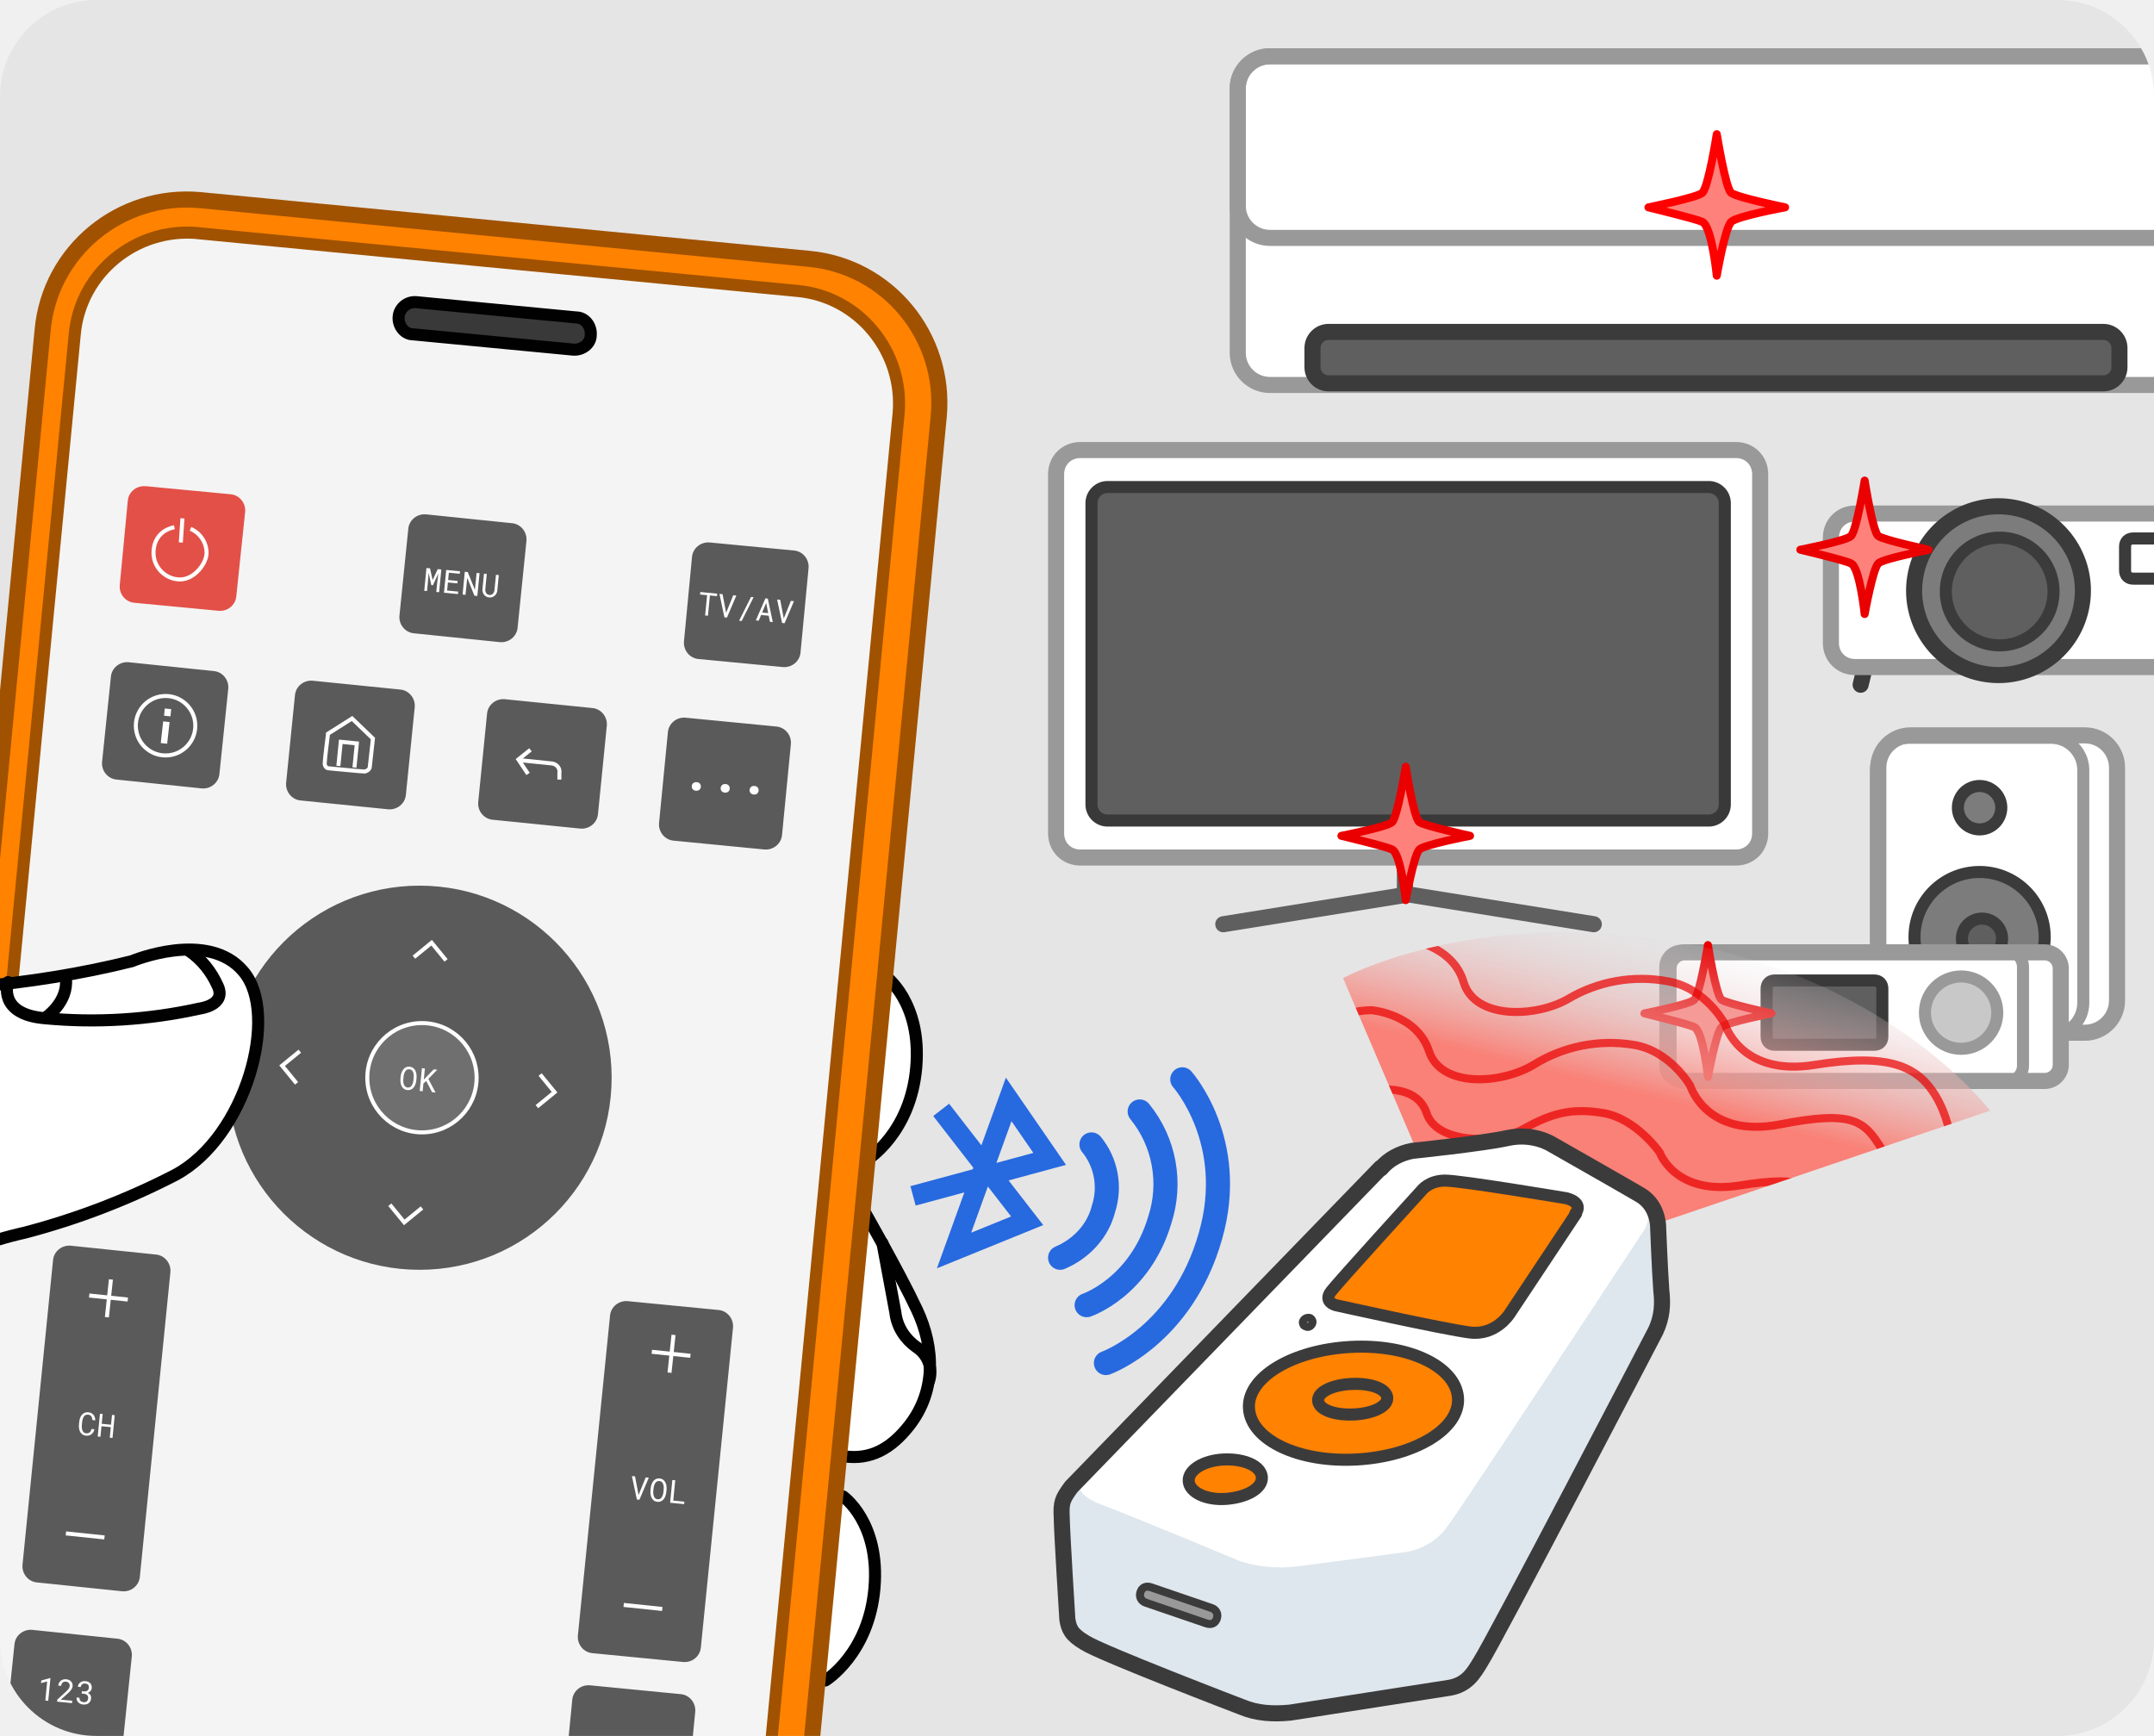
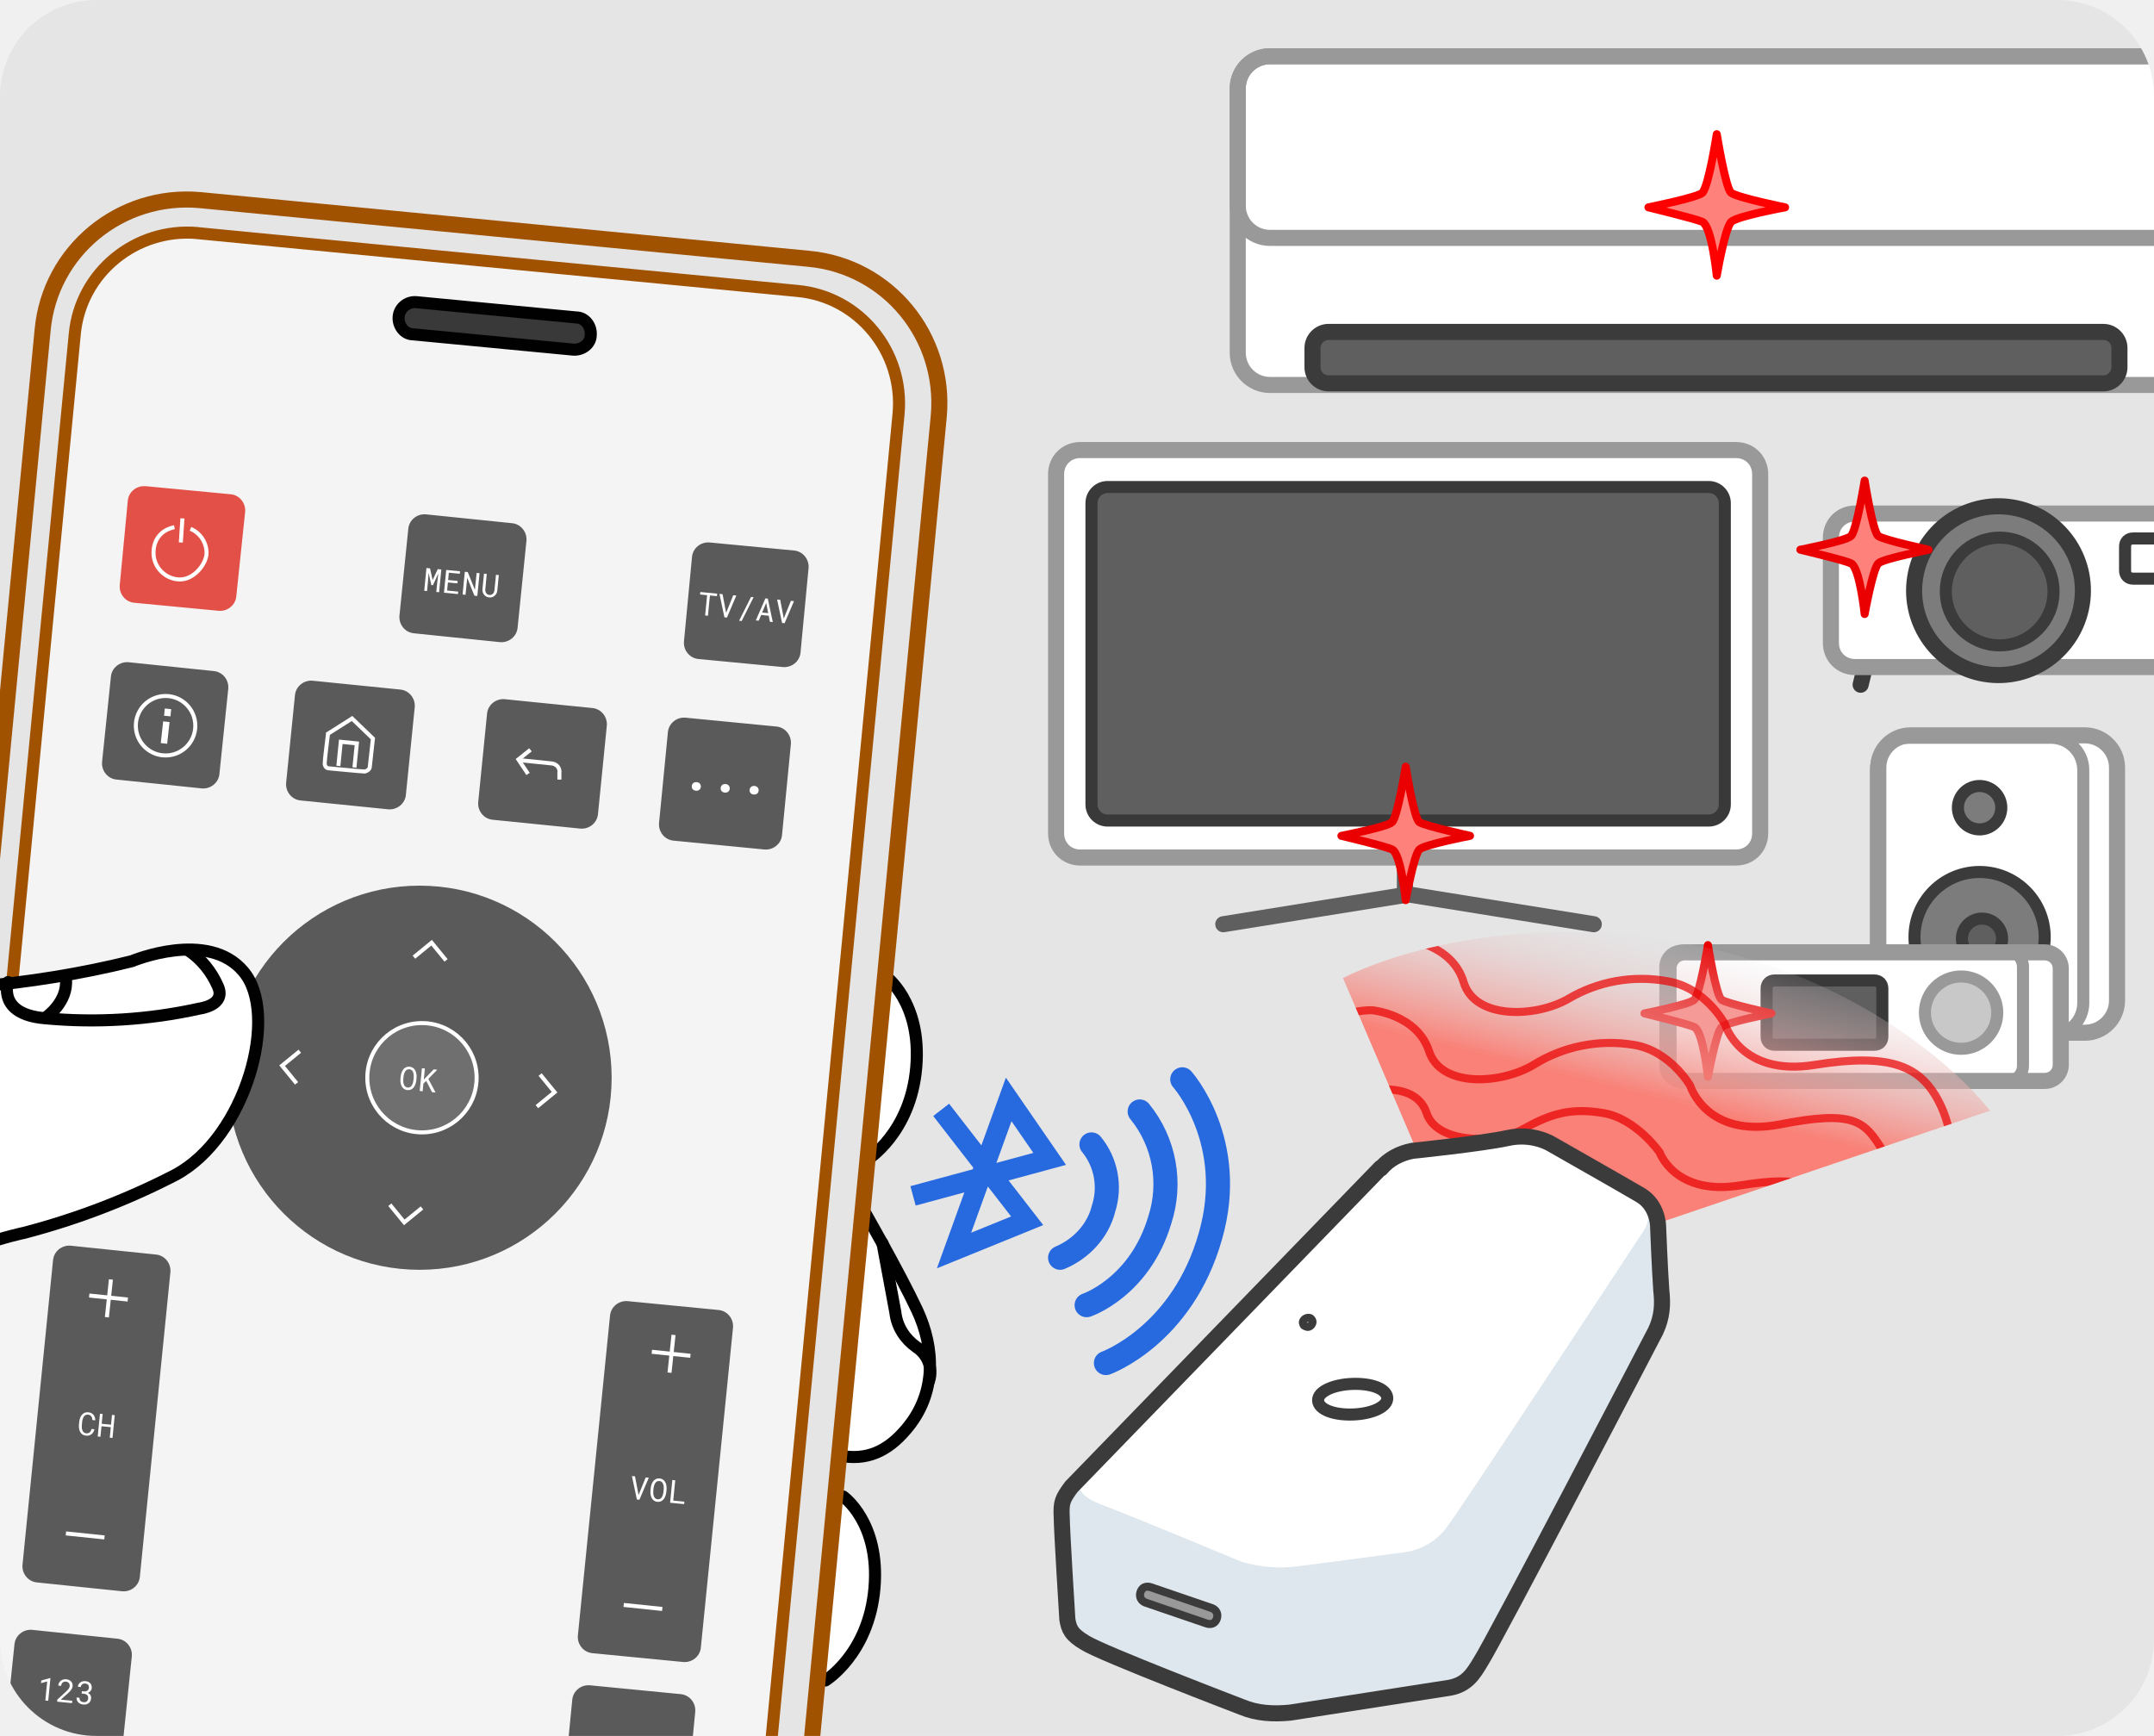
<svg xmlns="http://www.w3.org/2000/svg" width="268" height="216" viewBox="0 0 268 216" fill="none">
  <mask id="mask0_2051_30194" style="mask-type:luminance" maskUnits="userSpaceOnUse" x="0" y="0" width="268" height="216">
    <path d="M256 0H12C5.373 0 0 5.373 0 12V204C0 210.627 5.373 216 12 216H256C262.627 216 268 210.627 268 204V12C268 5.373 262.627 0 256 0Z" fill="white" />
  </mask>
  <g mask="url(#mask0_2051_30194)">
    <path d="M272.5 -5.1H-7.5V221.9H272.5V-5.1Z" fill="#E5E5E5" />
    <path d="M113.6 148.8L130.6 144.2L125.5 136.8L118.7 155.6L127.8 151.9L117.1 138.1" stroke="#2769DF" stroke-width="2.5" />
    <path d="M147.1 134.3C147.1 134.3 154 142 150.6 153.8C147.1 166.2 137.6 169.6 137.6 169.6" stroke="#2769DF" stroke-width="3" stroke-linecap="round" />
    <path d="M141.8 138.3C144.9 142.1 145.8 147.2 144.3 151.8C141.8 160.2 135.2 162.4 135.2 162.4" stroke="#2769DF" stroke-width="3" stroke-linecap="round" />
    <path d="M135.8 142.4C137.6 144.6 138.2 147.6 137.3 150.4C136.6 153.2 134.5 155.4 131.9 156.5" stroke="#2769DF" stroke-width="3" stroke-linecap="round" />
    <path d="M152.2 115L175.2 111.3M198.3 115L175.3 111.3" stroke="#605F60" stroke-width="2" stroke-linecap="round" stroke-linejoin="round" />
    <path d="M174.8 111.3V96.6" stroke="#605F60" stroke-width="2" stroke-linecap="round" stroke-linejoin="round" />
    <path fill-rule="evenodd" clip-rule="evenodd" d="M134.4 56H216C217.7 56 219 57.3 219 59V103.7C219 105.4 217.7 106.7 216 106.7H134.4C132.7 106.7 131.4 105.4 131.4 103.7V59C131.4 57.3 132.7 56 134.4 56Z" fill="white" stroke="#999999" stroke-width="2" />
    <path fill-rule="evenodd" clip-rule="evenodd" d="M137.8 60.6H212.6C213.7 60.6 214.6 61.5 214.6 62.6V100.1C214.6 101.2 213.7 102.1 212.6 102.1H137.8C136.7 102.1 135.8 101.2 135.8 100.1V62.6C135.8 61.5 136.7 60.6 137.8 60.6Z" fill="#605F60" stroke="#393939" stroke-width="1.5" />
    <path d="M231.5 85.2L232.5 81.1" stroke="#3C3B3C" stroke-width="2" stroke-linecap="round" stroke-linejoin="round" />
    <path fill-rule="evenodd" clip-rule="evenodd" d="M227.8 66.9V80C227.8 81.7 229.1 83 230.8 83H278.2C279.9 83 281.2 81.7 281.2 80V66.9C281.2 65.2 279.9 63.9 278.2 63.9H230.8C229.1 63.9 227.8 65.2 227.8 66.9Z" fill="white" stroke="#999999" stroke-width="2" stroke-linecap="round" stroke-linejoin="round" />
    <path d="M271.5 67H265.4C264.8 67 264.4 67.4 264.4 68V71C264.4 71.6 264.8 72 265.4 72H271.5C272.1 72 272.5 71.6 272.5 71V68C272.5 67.4 272.1 67 271.5 67Z" stroke="#3C3B3C" stroke-width="1.5" stroke-linecap="round" stroke-linejoin="round" />
    <path d="M259.018 75.174C259.946 69.45 256.057 64.058 250.332 63.131C244.608 62.204 239.216 66.093 238.289 71.817C237.361 77.541 241.25 82.933 246.975 83.861C252.699 84.788 258.091 80.899 259.018 75.174Z" fill="#7C7C7C" stroke="#3C3B3C" stroke-width="2" stroke-linecap="round" stroke-linejoin="round" />
    <path d="M248.8 80.3C252.5 80.3 255.5 77.3 255.5 73.6C255.5 69.9 252.5 66.9 248.8 66.9C245.1 66.9 242.1 69.9 242.1 73.6C242.1 77.3 245.1 80.3 248.8 80.3Z" fill="#605F60" stroke="#3C3B3C" stroke-width="1.5" stroke-linecap="round" stroke-linejoin="round" />
    <path fill-rule="evenodd" clip-rule="evenodd" d="M272.9 11V43.9C272.9 46.1 271.1 47.9 268.9 47.9H158C155.8 47.9 154 46.1 154 43.9V11C154 8.8 155.8 7 158 7H268.9C271.1 7 272.9 8.8 272.9 11Z" fill="white" stroke="#999999" stroke-width="2" stroke-linecap="round" stroke-linejoin="round" />
    <path d="M272.9 11V25.6C272.9 27.8 271.1 29.6 268.9 29.6H158C155.8 29.6 154 27.8 154 25.6V11C154 8.8 155.8 7 158 7H268.9C271.1 7 272.9 8.8 272.9 11Z" stroke="#999999" stroke-width="2" stroke-linecap="round" stroke-linejoin="round" />
    <path fill-rule="evenodd" clip-rule="evenodd" d="M263.7 43.3V45.7C263.7 46.8 262.8 47.7 261.7 47.7H165.3C164.2 47.7 163.3 46.8 163.3 45.7V43.3C163.3 42.2 164.2 41.3 165.3 41.3H261.7C262.8 41.3 263.7 42.2 263.7 43.3Z" fill="#605F60" stroke="#3C3B3C" stroke-width="2" stroke-linecap="round" stroke-linejoin="round" />
    <path fill-rule="evenodd" clip-rule="evenodd" d="M237.7 91.5H259.4C261.6 91.5 263.4 93.3 263.4 95.5V124.5C263.4 126.7 261.6 128.5 259.4 128.5H237.7C235.5 128.5 233.7 126.7 233.7 124.5V95.5C233.7 93.3 235.5 91.5 237.7 91.5Z" fill="white" stroke="#999999" stroke-width="2" stroke-linecap="round" stroke-linejoin="round" />
    <path d="M237.4 91.8H255.2C257.4 91.8 259.2 93.6 259.2 95.8V124.8C259.2 127 257.4 128.8 255.2 128.8H237.4C235.2 128.8 233.4 127 233.4 124.8V95.8C233.4 93.6 235.2 91.8 237.4 91.8Z" stroke="#999999" stroke-width="1.5" stroke-linecap="round" stroke-linejoin="round" />
    <path d="M246.3 124.7C250.773 124.7 254.4 121.074 254.4 116.6C254.4 112.126 250.773 108.5 246.3 108.5C241.826 108.5 238.2 112.126 238.2 116.6C238.2 121.074 241.826 124.7 246.3 124.7Z" fill="#7C7C7C" stroke="#3C3B3C" stroke-width="1.5" stroke-linecap="round" stroke-linejoin="round" />
    <path d="M246.3 103.2C247.791 103.2 249 101.991 249 100.5C249 99.009 247.791 97.8 246.3 97.8C244.809 97.8 243.6 99.009 243.6 100.5C243.6 101.991 244.809 103.2 246.3 103.2Z" fill="#7C7C7C" stroke="#3C3B3C" stroke-width="1.5" stroke-linecap="round" stroke-linejoin="round" />
    <path d="M246.6 119.3C247.981 119.3 249.1 118.181 249.1 116.8C249.1 115.419 247.981 114.3 246.6 114.3C245.219 114.3 244.1 115.419 244.1 116.8C244.1 118.181 245.219 119.3 246.6 119.3Z" fill="#605F60" stroke="#3C3B3C" stroke-width="1.5" stroke-linecap="round" stroke-linejoin="round" />
    <path fill-rule="evenodd" clip-rule="evenodd" d="M209.6 118.5H254.4C255.5 118.5 256.4 119.4 256.4 120.5V132.5C256.4 133.6 255.5 134.5 254.4 134.5H209.6C208.5 134.5 207.6 133.6 207.6 132.5V120.5C207.6 119.4 208.5 118.5 209.6 118.5Z" fill="white" stroke="#999999" stroke-width="2" stroke-linecap="round" stroke-linejoin="round" />
    <path d="M209.2 118.3H249.7C250.8 118.3 251.7 119.2 251.7 120.3V132.6C251.7 133.7 250.8 134.6 249.7 134.6H209.2C208.1 134.6 207.2 133.7 207.2 132.6V120.3C207.2 119.2 208.1 118.3 209.2 118.3Z" stroke="#999999" stroke-width="1.5" stroke-linecap="round" stroke-linejoin="round" />
    <path fill-rule="evenodd" clip-rule="evenodd" d="M220.8 122H233.2C233.8 122 234.2 122.4 234.2 123V129C234.2 129.6 233.8 130 233.2 130H220.8C220.2 130 219.8 129.6 219.8 129V123C219.8 122.4 220.2 122 220.8 122Z" fill="#605F60" stroke="#393939" stroke-width="1.5" stroke-linecap="round" stroke-linejoin="round" />
    <path d="M244 130.5C246.485 130.5 248.5 128.485 248.5 126C248.5 123.515 246.485 121.5 244 121.5C241.515 121.5 239.5 123.515 239.5 126C239.5 128.485 241.515 130.5 244 130.5Z" fill="#C8C8C8" stroke="#999999" stroke-width="1.5" stroke-linecap="round" stroke-linejoin="round" />
    <path fill-rule="evenodd" clip-rule="evenodd" d="M213.6 16.7C213.6 16.7 212.6 23.2 211.8 24C211.1 24.6 205.1 25.8 205.1 25.8C205.1 25.8 210.9 27.2 211.8 27.6C213 28.2 213.6 34.3 213.6 34.3C213.6 34.3 214.6 28.4 215.4 27.6C216.1 26.9 222.1 25.8 222.1 25.8C222.1 25.8 216.2 24.6 215.4 24C214.7 23.5 213.6 16.7 213.6 16.7Z" fill="#FF817B" stroke="#FF0000" stroke-linecap="round" stroke-linejoin="round" />
    <path fill-rule="evenodd" clip-rule="evenodd" d="M174.9 95.4C174.9 95.4 173.9 101.6 173.2 102.3C172.6 102.9 166.9 104 166.9 104C166.9 104 172.4 105.3 173.2 105.7C174.3 106.2 174.9 112 174.9 112C174.9 112 175.9 106.4 176.6 105.7C177.2 105.1 182.9 104 182.9 104C182.9 104 177.4 102.8 176.6 102.3C175.9 101.8 174.9 95.4 174.9 95.4Z" fill="#FF817B" stroke="#EA0000" stroke-linecap="round" stroke-linejoin="round" />
    <path fill-rule="evenodd" clip-rule="evenodd" d="M232 59.8C232 59.8 231 66 230.3 66.7C229.7 67.3 224 68.4 224 68.4C224 68.4 229.5 69.7 230.3 70.1C231.4 70.6 232 76.4 232 76.4C232 76.4 233 70.8 233.7 70.1C234.3 69.5 240.1 68.4 240 68.4C239.9 68.4 234.4 67.2 233.7 66.7C233 66.2 232 59.8 232 59.8Z" fill="#FF817B" stroke="#EA0000" stroke-linecap="round" stroke-linejoin="round" />
    <path fill-rule="evenodd" clip-rule="evenodd" d="M212.5 117.6C212.5 117.6 211.5 123.7 210.8 124.4C210.2 125 204.6 126.1 204.6 126.1C204.6 126.1 210 127.4 210.8 127.8C211.9 128.3 212.5 134 212.5 134C212.5 134 213.5 128.5 214.2 127.8C214.8 127.2 220.4 126.1 220.4 126.1C220.4 126.1 214.9 124.9 214.2 124.4C213.5 123.9 212.5 117.6 212.5 117.6Z" fill="#FF817B" stroke="#EA0000" stroke-linecap="round" stroke-linejoin="round" />
    <path fill-rule="evenodd" clip-rule="evenodd" d="M181.8 156.1L167.1 121.7C167.1 121.7 182.9 113.1 207.5 117C234.9 121.3 247.6 138.2 247.6 138.2L188.6 158.2L181.8 156.2V156.1Z" fill="url(#paint0_linear_2051_30194)" />
    <mask id="mask1_2051_30194" style="mask-type:luminance" maskUnits="userSpaceOnUse" x="167" y="115" width="81" height="44">
      <path d="M181.8 156.1L167.1 121.7C167.1 121.7 182.9 113.1 207.5 117C234.9 121.3 247.6 138.2 247.6 138.2L188.6 158.2L181.8 156.2V156.1Z" fill="white" />
    </mask>
    <g mask="url(#mask1_2051_30194)">
      <g opacity="0.7">
        <path d="M170.7 135.7C170.7 135.7 176.2 134.6 177.5 138.5C178.7 142.3 186.1 142.4 189.5 140.5C192.9 138.6 195.4 137.8 199.5 138.5C203.6 139.2 206.5 143.4 206.5 143.4C206.5 143.4 208.4 148.8 216.5 147.5C224.6 146.2 225.4 147.5 227.3 150.5" stroke="#EA0000" />
        <path d="M234.2 143.1C232 139.5 230.7 138.1 221.5 139.9C212.3 141.7 210.3 135.1 210.3 135.1C210.3 135.1 207.8 130.7 203.2 130C198.9 129.3 194.5 130.2 190.8 132.5C186.8 134.9 179.3 135.4 177.8 130.8C176.3 126.2 170.7 125.7 170.7 125.7C167.7 125.7 164.8 127 162.8 129.3" stroke="#EA0000" />
        <path d="M167.1 120.3C169 118 172 116.8 175 116.9C175 116.9 180.7 117.5 182.1 122.2C183.5 126.9 191.1 126.6 195.1 124.3C198.8 122.1 203.2 121.3 207.5 122.1C212.2 122.9 214.6 127.4 214.6 127.4C214.6 127.4 216.5 134 225.8 132.5C235.1 131 238.6 132.7 240.8 136.3C243 139.9 243 144.2 243.3 146.4" stroke="#EA0000" />
      </g>
    </g>
    <path fill-rule="evenodd" clip-rule="evenodd" d="M133.8 184.4C132.7 185 132 186.2 132 187.5C132 189.6 132.8 201.5 132.8 201.5C132.8 201.5 132.8 202.8 136 204.3C139.2 205.8 154.5 212.3 154.5 212.3C154.5 212.3 157 213.8 161.5 212.9C166 212 178.4 210 178.4 210C180.3 209.5 182.1 208.4 183.2 206.7C185.5 203.8 206 165.4 206 165.4C206.7 164.2 206.9 162.7 206.8 161.4C206.7 158.8 206.3 152.4 206.3 152.4C206.3 152.4 206.3 150.6 203.1 148.6C199.9 146.6 196 144 193.6 142.5C191.2 141 191.4 141.5 190.3 141.3H188.4L174.8 143.1C173.6 143.5 172.6 144.3 171.9 145.3C170.4 147.1 133.9 184.4 133.9 184.4H133.8Z" fill="#DEE7ED" />
    <path fill-rule="evenodd" clip-rule="evenodd" d="M190.6 141.3L176.7 143C174.9 143.2 173.2 144 171.8 145.3C169.6 147.3 134.8 183.3 134.8 183.3C134.8 183.3 132.5 185.5 137 187.2C141.5 188.9 154.4 194.3 154.4 194.3C156.7 195 159.1 195.2 161.4 194.9C161.6 194.9 174.3 193.2 174.3 193.2C176.6 193 178.8 191.8 180.1 189.9C181.2 188.6 204.2 153.6 204.2 153.6C204.2 153.6 206.3 151 204 149.6C201.7 148.2 192.6 142.2 192.6 142.2C192 141.7 191.3 141.4 190.6 141.3Z" fill="white" />
    <path d="M171.8 145.3L133.3 185C132.2 186.5 132 186.9 132.1 188.8C132.1 190.3 132.8 201.5 132.8 201.5C133 202.7 133.3 203.4 135 204.4C137 205.7 154.5 212.4 154.5 212.4C156.4 213.2 158.4 213.3 160.5 213.1C164.4 212.5 180.4 210 180.4 210C182.5 209.6 183.3 208.3 184.2 206.8C185.9 204.2 206 165.6 206 165.6C206.8 163.9 206.9 162.3 206.7 160.6C206.5 157.8 206.3 152.6 206.3 152.6C206.3 152.6 206.3 150 204.1 148.7C201.9 147.4 193.1 142.4 193.1 142.4C193.1 142.4 190.8 140.9 187.6 141.6C184.4 142.3 175.7 143.2 175.7 143.2C174.2 143.5 172.8 144.2 171.8 145.4V145.3Z" stroke="#3C3B3C" stroke-width="2" stroke-linecap="round" stroke-linejoin="round" />
-     <path fill-rule="evenodd" clip-rule="evenodd" d="M168 167.6C175.2 167.2 181.1 170 181.4 173.9C181.7 177.8 176 181.2 168.8 181.6C161.6 182 155.7 179.2 155.4 175.3C155.1 171.4 160.8 168 168 167.6Z" fill="#FF8200" stroke="#3C3B3C" stroke-width="1.5" stroke-linecap="round" stroke-linejoin="round" />
+     <path fill-rule="evenodd" clip-rule="evenodd" d="M168 167.6C175.2 167.2 181.1 170 181.4 173.9C181.7 177.8 176 181.2 168.8 181.6C161.6 182 155.7 179.2 155.4 175.3C155.1 171.4 160.8 168 168 167.6Z" fill="none" stroke="none" stroke-width="1.5" stroke-linecap="round" stroke-linejoin="round" />
    <path d="M168.2 172.2C170.6 172.1 172.5 172.8 172.6 173.9C172.7 175 170.8 175.9 168.4 176C166 176.1 164.1 175.4 164 174.3C163.9 173.2 165.8 172.3 168.2 172.2Z" stroke="#3C3B3C" stroke-width="1.5" stroke-linecap="round" stroke-linejoin="round" />
-     <path fill-rule="evenodd" clip-rule="evenodd" d="M152.3 181.6C154.8 181.5 156.9 182.4 157 183.8C157.1 185.2 155.1 186.3 152.6 186.5C150.1 186.7 148 185.7 147.9 184.3C147.8 182.9 149.8 181.7 152.3 181.6Z" fill="#FF8200" stroke="#3C3B3C" stroke-width="1.5" stroke-linecap="round" stroke-linejoin="round" />
+     <path fill-rule="evenodd" clip-rule="evenodd" d="M152.3 181.6C154.8 181.5 156.9 182.4 157 183.8C157.1 185.2 155.1 186.3 152.6 186.5C150.1 186.7 148 185.7 147.9 184.3C147.8 182.9 149.8 181.7 152.3 181.6Z" fill="none" stroke="none" stroke-width="1.5" stroke-linecap="round" stroke-linejoin="round" />
    <path d="M163 164C163.3 164.2 163.4 164.5 163.2 164.8C163 165.1 162.7 165.2 162.4 165C162.2 165 162.1 164.7 162.1 164.5C162.2 164.1 162.6 163.9 163 164Z" stroke="#3C3B3C" stroke-linecap="round" stroke-linejoin="round" />
-     <path fill-rule="evenodd" clip-rule="evenodd" d="M196.1 151L187.8 163.5C187.8 163.5 186.1 166.2 182.9 165.8C179.7 165.4 166.2 162.4 166.2 162.4C166.2 162.4 164.6 162 165.6 160.7C166.6 159.4 176.9 148.1 176.9 148.1C176.9 148.1 177.8 146.9 179.8 146.9C181.8 146.9 194.9 149.1 194.9 149.1C194.9 149.1 197.1 149.6 196 151H196.1Z" fill="#FF8200" stroke="#3C3B3C" stroke-width="1.5" stroke-linecap="round" stroke-linejoin="round" />
+     <path fill-rule="evenodd" clip-rule="evenodd" d="M196.1 151L187.8 163.5C187.8 163.5 186.1 166.2 182.9 165.8C179.7 165.4 166.2 162.4 166.2 162.4C166.2 162.4 164.6 162 165.6 160.7C166.6 159.4 176.9 148.1 176.9 148.1C176.9 148.1 177.8 146.9 179.8 146.9C181.8 146.9 194.9 149.1 194.9 149.1C194.9 149.1 197.1 149.6 196 151H196.1Z" fill="none" stroke="none" stroke-width="1.5" stroke-linecap="round" stroke-linejoin="round" />
    <path fill-rule="evenodd" clip-rule="evenodd" d="M143.2 197.5L150.8 200.1C151.3 200.3 151.6 200.8 151.4 201.4C151.2 202 150.7 202.2 150.1 202L142.5 199.4C142 199.2 141.7 198.7 141.9 198.1C142.1 197.5 142.6 197.3 143.2 197.5Z" fill="#999999" stroke="#3C3B3C" stroke-linecap="round" stroke-linejoin="round" />
    <path fill-rule="evenodd" clip-rule="evenodd" d="M101.2 209.5C101.2 209.5 107.4 207.9 108.5 198.5C109.6 189.1 103.5 185.5 103.5 185.5L103.9 180.8C103.9 180.8 111.8 184.1 115.5 173.5C117.9 164.7 107.6 151.2 107.6 151.2L108.5 143.5C108.5 143.5 113.5 141.7 114.5 132.5C115.5 123.3 110.5 121.5 110.5 121.5L109.7 121L101.1 209.5H101.2Z" fill="white" />
    <path d="M110.1 121.4C110.1 121.4 114.7 124.6 114 132.8C113.3 141 107.9 144.3 107.9 144.3" stroke="#010101" stroke-width="1.5" stroke-linecap="round" stroke-linejoin="round" />
    <path d="M104.9 186.2C104.9 186.2 109.5 189.4 108.8 197.6C108.1 205.8 102.7 209.1 102.7 209.1" stroke="#010101" stroke-width="1.5" stroke-linecap="round" stroke-linejoin="round" />
    <path d="M107.3 150.3C107.3 150.3 111.9 158.3 114.1 163C116.3 167.7 116.6 173.4 112.7 177.9C110.4 180.6 107.8 181.8 104.4 181.1" stroke="#010101" stroke-width="1.5" stroke-linecap="round" stroke-linejoin="round" />
    <path d="M115.6 171.8C116.1 170.2 115.4 168.5 114 167.6C112.6 166.6 111.6 165.1 111.4 163.3L109.8 154.7" stroke="#010101" stroke-width="1.5" stroke-linecap="round" stroke-linejoin="round" />
-     <path fill-rule="evenodd" clip-rule="evenodd" d="M5.3 41.1L-11.4 215.3C-11.4 215.3 -12.3 224.2 -7.5 228.3C-2.7 232.4 -0.5 234.4 8.8 235.3C18.1 236.2 80.4 242.2 80.4 242.2C80.4 242.2 89.3 243.1 93.4 238.3C97.5 233.5 99.4 232.1 100 226L116.7 51.8C116.7 51.8 117.6 43.9 113.5 39.7C109.4 35.5 105.5 32.6 100.5 32.1C95.5 31.6 22.9 24.8 22.9 24.8C22.9 24.8 14 25.2 10.5 30C7 34.8 5.7 36.2 5.2 41.1H5.3Z" fill="#FF8200" />
+     <path fill-rule="evenodd" clip-rule="evenodd" d="M5.3 41.1L-11.4 215.3C-11.4 215.3 -12.3 224.2 -7.5 228.3C-2.7 232.4 -0.5 234.4 8.8 235.3C18.1 236.2 80.4 242.2 80.4 242.2C80.4 242.2 89.3 243.1 93.4 238.3C97.5 233.5 99.4 232.1 100 226L116.7 51.8C116.7 51.8 117.6 43.9 113.5 39.7C109.4 35.5 105.5 32.6 100.5 32.1C95.5 31.6 22.9 24.8 22.9 24.8C22.9 24.8 14 25.2 10.5 30C7 34.8 5.7 36.2 5.2 41.1H5.3Z" fill="none" />
    <path d="M24.9 24.9L100.6 32.2C110.5 33.1 117.7 41.9 116.8 51.8L100.1 226C99.2 235.9 90.4 243.1 80.5 242.2L4.8 235C-5.1 234.1 -12.3 225.3 -11.4 215.4L5.3 41.1C6.2 31.2 15 24 24.9 24.9Z" stroke="#A05200" stroke-width="2" stroke-linecap="round" stroke-linejoin="round" />
    <path fill-rule="evenodd" clip-rule="evenodd" d="M9.3 41.6L-7.4 215.8C-7.4 215.8 -8.3 222 -4.8 225.3C-1.3 228.6 2 230.5 3.6 230.8C5.2 231.1 79.9 238.2 79.9 238.2C79.9 238.2 86.7 238.8 89.9 235.3C93.1 231.8 94.7 229.6 95.1 226.7C95.5 223.8 112 51.4 112 51.4C112 51.4 112.7 47 109.2 41.6C105.7 36.2 97.8 36 97.8 36L22.6 28.9C22.6 28.9 17 29.3 14.3 32.2C11.6 35.1 10 35.7 9.4 41.5L9.3 41.6Z" fill="#F4F4F4" />
    <path fill-rule="evenodd" clip-rule="evenodd" d="M24.5 29L99.2 36.2C106.9 36.9 112.5 43.8 111.8 51.5L95.1 225.7C94.4 233.4 87.5 239 79.8 238.3L5.1 231.1C-2.6 230.4 -8.2 223.5 -7.5 215.8L9.3 41.6C10 33.9 16.9 28.3 24.6 29H24.5ZM24.5 29L99.2 36.2C106.9 36.9 112.5 43.8 111.8 51.5L95.1 225.7C94.4 233.4 87.5 239 79.8 238.3L5.1 231.1C-2.6 230.4 -8.2 223.5 -7.5 215.8L9.3 41.6C10 33.9 16.9 28.3 24.6 29H24.5Z" fill="white" stroke="#A05200" stroke-width="1.5" stroke-linecap="round" stroke-linejoin="round" />
    <path fill-rule="evenodd" clip-rule="evenodd" d="M51.8 37.6L71.7 39.5C72.8 39.5 73.6 40.6 73.5 41.7C73.5 42.8 72.4 43.6 71.3 43.5L51.4 41.6C50.3 41.6 49.5 40.5 49.6 39.4C49.7 38.3 50.7 37.5 51.8 37.6Z" fill="#393939" stroke="#010101" stroke-width="1.5" stroke-linecap="round" stroke-linejoin="round" />
    <path fill-rule="evenodd" clip-rule="evenodd" d="M53 64L63.7 65.1C64.8 65.2 65.6 66.2 65.5 67.3L64.4 78.1C64.3 79.2 63.3 80 62.2 79.9L51.5 78.8C50.4 78.7 49.6 77.7 49.7 76.6L50.8 65.8C50.9 64.7 51.9 63.9 53 64Z" fill="#5A5A5A" />
    <path d="M53.505 70.722L53.828 72.182L54.463 70.815L54.91 70.859L54.634 73.689L54.284 73.655L54.394 72.526L54.539 71.347L53.867 72.82L53.661 72.799L53.326 71.269L53.244 72.413L53.133 73.543L52.783 73.508L53.06 70.678L53.505 70.722ZM56.91 72.591L55.728 72.475L55.63 73.478L57.008 73.613L56.978 73.918L55.24 73.748L55.517 70.918L57.237 71.086L57.207 71.393L55.846 71.26L55.758 72.17L56.94 72.285L56.91 72.591ZM59.389 74.153L59.023 74.118L58.132 71.896L57.919 74.01L57.556 73.974L57.832 71.144L58.197 71.18L59.09 73.398L59.302 71.288L59.665 71.323L59.389 74.153ZM62.06 71.557L61.877 73.474C61.864 73.606 61.828 73.728 61.77 73.838C61.713 73.949 61.639 74.043 61.549 74.121C61.459 74.2 61.355 74.259 61.237 74.299C61.119 74.337 60.993 74.349 60.858 74.336C60.721 74.323 60.598 74.286 60.49 74.226C60.383 74.165 60.293 74.088 60.221 73.993C60.149 73.9 60.096 73.793 60.062 73.674C60.028 73.552 60.017 73.426 60.028 73.293L60.219 71.377L60.561 71.411L60.382 73.328C60.375 73.412 60.38 73.495 60.397 73.575C60.415 73.655 60.446 73.727 60.488 73.792C60.529 73.856 60.582 73.909 60.649 73.953C60.716 73.996 60.796 74.022 60.888 74.031C60.98 74.04 61.063 74.03 61.136 74.002C61.21 73.973 61.274 73.93 61.328 73.874C61.38 73.819 61.422 73.754 61.455 73.678C61.487 73.603 61.508 73.523 61.519 73.439L61.712 71.523L62.06 71.557Z" fill="white" />
    <path fill-rule="evenodd" clip-rule="evenodd" d="M18.2 60.5L28.7 61.5C29.8 61.6 30.6 62.6 30.5 63.7L29.4 74.2C29.3 75.3 28.3 76.1 27.2 76L16.7 75C15.6 74.9 14.8 73.9 14.9 72.8L15.9 62.3C16 61.2 17 60.4 18.1 60.5H18.2Z" fill="#E35048" />
    <path fill-rule="evenodd" clip-rule="evenodd" d="M16 82.4L26.6 83.5C27.7 83.6 28.5 84.6 28.4 85.7L27.3 96.3C27.2 97.4 26.2 98.2 25.1 98.1L14.5 97C13.4 96.9 12.6 95.9 12.7 94.8L13.8 84.2C13.9 83.1 14.9 82.3 16 82.4Z" fill="#5A5A5A" />
    <path fill-rule="evenodd" clip-rule="evenodd" d="M38.9 84.7L49.8 85.8C50.9 85.9 51.7 86.9 51.6 88L50.5 98.9C50.4 100 49.4 100.8 48.3 100.7L37.4 99.6C36.3 99.5 35.5 98.5 35.6 97.4L36.7 86.5C36.8 85.4 37.8 84.6 38.9 84.7Z" fill="#5A5A5A" />
    <path fill-rule="evenodd" clip-rule="evenodd" d="M62.8 87L73.7 88.1C74.8 88.2 75.6 89.2 75.5 90.3L74.4 101.3C74.3 102.4 73.3 103.2 72.2 103.1L61.3 102C60.2 101.9 59.4 100.9 59.5 99.8L60.6 88.8C60.7 87.7 61.7 86.9 62.8 87Z" fill="#5A5A5A" />
    <path fill-rule="evenodd" clip-rule="evenodd" d="M85.3 89.3L96.6 90.4C97.7 90.5 98.5 91.5 98.4 92.6L97.3 103.9C97.2 105 96.2 105.8 95.1 105.7L83.8 104.6C82.7 104.5 81.9 103.5 82 102.4L83.1 91.1C83.2 90 84.2 89.2 85.3 89.3Z" fill="#5A5A5A" />
    <path d="M86.069 97.821C86.079 97.671 86.137 97.548 86.243 97.451C86.35 97.353 86.492 97.309 86.669 97.321C86.844 97.332 86.978 97.393 87.071 97.503C87.165 97.613 87.208 97.744 87.198 97.896C87.188 98.048 87.128 98.171 87.018 98.266C86.91 98.358 86.77 98.399 86.599 98.388C86.425 98.376 86.291 98.317 86.197 98.209C86.102 98.1 86.059 97.972 86.069 97.821ZM89.665 98.058C89.675 97.908 89.733 97.784 89.839 97.688C89.945 97.589 90.087 97.546 90.265 97.557C90.44 97.569 90.574 97.629 90.667 97.739C90.761 97.849 90.803 97.98 90.793 98.132C90.784 98.284 90.724 98.407 90.614 98.502C90.506 98.595 90.366 98.635 90.195 98.624C90.021 98.613 89.887 98.553 89.792 98.445C89.698 98.337 89.655 98.208 89.665 98.058ZM93.261 98.294C93.271 98.144 93.329 98.021 93.435 97.924C93.541 97.826 93.683 97.782 93.861 97.794C94.036 97.805 94.17 97.866 94.263 97.976C94.357 98.086 94.399 98.217 94.389 98.369C94.379 98.521 94.319 98.644 94.209 98.739C94.102 98.831 93.962 98.872 93.79 98.861C93.617 98.849 93.483 98.79 93.388 98.682C93.293 98.574 93.251 98.445 93.261 98.294Z" fill="white" />
    <path fill-rule="evenodd" clip-rule="evenodd" d="M4 202.8L14.6 203.9C15.7 204 16.5 205 16.4 206.1L15.3 216.7C15.2 217.8 14.2 218.6 13.1 218.5L2.5 217.4C1.4 217.3 0.6 216.3 0.7 215.2L1.8 204.6C1.9 203.5 2.9 202.7 4 202.8Z" fill="#5A5A5A" />
    <path d="M6 211.627L5.641 211.592L5.872 209.221L5.104 209.43L5.136 209.102L6.248 208.794L6.277 208.797L6 211.627ZM8.961 211.916L7.106 211.735L7.132 211.477L8.159 210.537C8.251 210.453 8.329 210.378 8.391 210.312C8.454 210.247 8.505 210.185 8.545 210.127C8.584 210.071 8.614 210.017 8.633 209.965C8.653 209.912 8.665 209.857 8.671 209.8C8.678 209.73 8.673 209.663 8.655 209.6C8.639 209.536 8.612 209.479 8.574 209.429C8.534 209.38 8.484 209.339 8.425 209.307C8.367 209.274 8.299 209.253 8.221 209.246C8.126 209.237 8.043 209.242 7.97 209.263C7.899 209.283 7.838 209.316 7.788 209.361C7.736 209.407 7.695 209.464 7.665 209.533C7.636 209.602 7.617 209.681 7.608 209.769L7.247 209.734C7.259 209.614 7.29 209.504 7.342 209.403C7.394 209.301 7.463 209.214 7.55 209.143C7.635 209.072 7.737 209.018 7.854 208.982C7.973 208.947 8.105 208.936 8.25 208.95C8.383 208.963 8.501 208.995 8.603 209.046C8.707 209.095 8.793 209.158 8.86 209.236C8.927 209.313 8.975 209.401 9.004 209.501C9.035 209.601 9.045 209.707 9.034 209.82C9.026 209.904 9.003 209.986 8.967 210.066C8.93 210.145 8.884 210.222 8.828 210.298C8.771 210.374 8.707 210.448 8.634 210.521C8.563 210.592 8.488 210.663 8.409 210.734L7.569 211.484L8.99 211.623L8.961 211.916ZM10.191 210.433L10.447 210.458C10.538 210.467 10.619 210.463 10.69 210.445C10.763 210.427 10.825 210.399 10.877 210.361C10.928 210.323 10.968 210.275 10.999 210.218C11.029 210.161 11.048 210.096 11.055 210.025C11.063 209.941 11.059 209.866 11.043 209.802C11.028 209.736 11 209.681 10.962 209.635C10.924 209.591 10.875 209.556 10.815 209.531C10.756 209.504 10.687 209.487 10.608 209.479C10.531 209.471 10.46 209.476 10.395 209.493C10.33 209.509 10.274 209.537 10.226 209.575C10.176 209.613 10.136 209.661 10.106 209.718C10.075 209.776 10.056 209.841 10.049 209.915L9.688 209.88C9.698 209.772 9.729 209.673 9.779 209.583C9.832 209.491 9.899 209.413 9.983 209.349C10.066 209.287 10.163 209.241 10.273 209.211C10.385 209.18 10.506 209.171 10.637 209.183C10.764 209.196 10.878 209.225 10.98 209.27C11.081 209.314 11.166 209.373 11.235 209.448C11.303 209.523 11.354 209.612 11.385 209.716C11.417 209.82 11.427 209.937 11.414 210.068C11.409 210.122 11.395 210.178 11.372 210.235C11.35 210.291 11.318 210.345 11.278 210.396C11.237 210.448 11.187 210.496 11.126 210.54C11.067 210.583 10.998 210.617 10.918 210.642C11.007 210.68 11.08 210.727 11.136 210.781C11.194 210.835 11.238 210.893 11.27 210.957C11.301 211.02 11.32 211.085 11.328 211.153C11.337 211.22 11.338 211.286 11.332 211.351C11.319 211.483 11.285 211.598 11.229 211.696C11.174 211.794 11.103 211.874 11.015 211.936C10.928 212 10.828 212.045 10.714 212.072C10.601 212.097 10.482 212.104 10.355 212.092C10.23 212.08 10.115 212.051 10.008 212.005C9.903 211.959 9.813 211.899 9.739 211.824C9.665 211.748 9.609 211.66 9.571 211.558C9.534 211.456 9.521 211.343 9.533 211.219L9.893 211.254C9.886 211.328 9.891 211.396 9.91 211.46C9.93 211.523 9.961 211.578 10.004 211.626C10.046 211.673 10.099 211.712 10.163 211.741C10.228 211.771 10.302 211.79 10.383 211.798C10.465 211.806 10.54 211.803 10.608 211.789C10.676 211.773 10.736 211.746 10.787 211.706C10.838 211.667 10.879 211.616 10.91 211.553C10.942 211.49 10.963 211.413 10.971 211.324C10.98 211.236 10.972 211.158 10.949 211.092C10.927 211.024 10.892 210.967 10.844 210.919C10.795 210.871 10.734 210.833 10.661 210.805C10.589 210.777 10.508 210.759 10.419 210.75L10.162 210.725L10.191 210.433Z" fill="white" />
    <path fill-rule="evenodd" clip-rule="evenodd" d="M73.4 209.7L84.7 210.8C85.8 210.9 86.6 211.9 86.5 213L85.4 224.3C85.3 225.4 84.3 226.2 83.2 226.1L71.9 225C70.8 224.9 70 223.9 70.1 222.8L71.2 211.5C71.3 210.4 72.3 209.6 73.4 209.7Z" fill="#5A5A5A" />
    <path fill-rule="evenodd" clip-rule="evenodd" d="M8.8 155L19.4 156.1C20.5 156.2 21.3 157.2 21.2 158.3L17.4 196.2C17.3 197.3 16.3 198.1 15.2 198L4.6 196.9C3.5 196.8 2.7 195.8 2.8 194.7L6.6 156.8C6.7 155.7 7.7 154.9 8.8 155Z" fill="#5A5A5A" />
    <path d="M11.749 177.841C11.719 177.97 11.674 178.087 11.612 178.193C11.551 178.297 11.476 178.383 11.389 178.453C11.299 178.524 11.197 178.577 11.081 178.61C10.967 178.642 10.841 178.651 10.705 178.638C10.589 178.626 10.484 178.6 10.391 178.558C10.3 178.515 10.22 178.461 10.152 178.395C10.083 178.33 10.024 178.255 9.978 178.17C9.932 178.086 9.897 177.996 9.871 177.899C9.844 177.802 9.826 177.702 9.818 177.597C9.811 177.493 9.812 177.389 9.821 177.284L9.86 176.889C9.871 176.784 9.89 176.682 9.917 176.581C9.945 176.48 9.982 176.385 10.027 176.295C10.072 176.205 10.124 176.123 10.185 176.05C10.247 175.975 10.319 175.912 10.4 175.861C10.479 175.81 10.568 175.772 10.665 175.749C10.763 175.725 10.871 175.718 10.989 175.73C11.13 175.744 11.255 175.778 11.362 175.833C11.469 175.887 11.559 175.957 11.632 176.044C11.704 176.132 11.759 176.234 11.796 176.35C11.834 176.466 11.855 176.593 11.857 176.729L11.498 176.694C11.494 176.607 11.482 176.526 11.461 176.449C11.439 176.372 11.408 176.304 11.365 176.243C11.322 176.183 11.268 176.134 11.201 176.096C11.135 176.057 11.055 176.033 10.961 176.023C10.875 176.015 10.798 176.022 10.729 176.044C10.662 176.065 10.602 176.097 10.551 176.14C10.498 176.184 10.453 176.235 10.414 176.296C10.377 176.356 10.345 176.421 10.318 176.49C10.292 176.56 10.271 176.632 10.254 176.706C10.239 176.779 10.228 176.851 10.222 176.921L10.183 177.319C10.176 177.389 10.172 177.462 10.173 177.538C10.175 177.613 10.182 177.687 10.194 177.76C10.207 177.834 10.226 177.905 10.25 177.971C10.275 178.038 10.309 178.097 10.353 178.15C10.396 178.204 10.448 178.248 10.51 178.283C10.572 178.317 10.647 178.338 10.734 178.346C10.828 178.356 10.912 178.349 10.983 178.325C11.056 178.303 11.119 178.266 11.172 178.216C11.225 178.168 11.27 178.109 11.305 178.039C11.341 177.968 11.369 177.89 11.389 177.806L11.749 177.841ZM13.998 178.92L13.658 178.887L13.786 177.579L12.625 177.465L12.498 178.774L12.159 178.741L12.436 175.91L12.774 175.943L12.655 177.16L13.816 177.274L13.934 176.057L14.274 176.09L13.998 178.92Z" fill="white" />
    <path fill-rule="evenodd" clip-rule="evenodd" d="M78.1 161.9L89.4 163C90.5 163.1 91.3 164.1 91.2 165.2L87.2 205C87.1 206.1 86.1 206.9 85 206.8L73.7 205.7C72.6 205.6 71.8 204.6 71.9 203.5L75.9 163.7C76 162.6 77 161.8 78.1 161.9Z" fill="#5A5A5A" />
    <path d="M79.241 186.581L78.623 183.664L79.008 183.701L79.424 185.875L79.451 186.017L79.508 185.879L80.34 183.831L80.723 183.869L79.554 186.612L79.241 186.581ZM82.901 185.675C82.89 185.776 82.871 185.877 82.844 185.979C82.819 186.08 82.784 186.177 82.741 186.269C82.698 186.362 82.646 186.447 82.585 186.525C82.525 186.603 82.456 186.669 82.377 186.724C82.298 186.78 82.21 186.821 82.112 186.848C82.015 186.874 81.908 186.881 81.792 186.869C81.675 186.858 81.571 186.83 81.48 186.786C81.39 186.741 81.312 186.683 81.246 186.614C81.179 186.545 81.123 186.466 81.078 186.378C81.033 186.288 80.999 186.194 80.974 186.095C80.949 185.996 80.933 185.894 80.926 185.79C80.919 185.686 80.92 185.583 80.928 185.482L80.96 185.159C80.971 185.058 80.989 184.958 81.015 184.857C81.042 184.755 81.078 184.657 81.122 184.565C81.165 184.472 81.216 184.387 81.276 184.309C81.338 184.23 81.408 184.162 81.487 184.106C81.565 184.051 81.653 184.01 81.75 183.984C81.848 183.957 81.955 183.95 82.072 183.961C82.188 183.972 82.292 184.001 82.383 184.046C82.475 184.091 82.553 184.147 82.62 184.217C82.686 184.286 82.741 184.365 82.785 184.455C82.83 184.543 82.865 184.636 82.891 184.736C82.915 184.835 82.93 184.937 82.936 185.042C82.942 185.148 82.941 185.251 82.933 185.352L82.901 185.675ZM82.578 185.313C82.583 185.246 82.585 185.175 82.584 185.102C82.584 185.028 82.578 184.953 82.567 184.879C82.555 184.806 82.536 184.735 82.511 184.667C82.486 184.598 82.453 184.536 82.412 184.481C82.37 184.427 82.318 184.383 82.258 184.348C82.197 184.312 82.125 184.29 82.04 184.282C81.957 184.274 81.883 184.281 81.816 184.305C81.75 184.329 81.691 184.363 81.64 184.407C81.588 184.453 81.543 184.508 81.506 184.571C81.469 184.633 81.437 184.698 81.412 184.768C81.386 184.839 81.364 184.91 81.348 184.983C81.333 185.055 81.322 185.124 81.314 185.19L81.282 185.517C81.277 185.583 81.275 185.653 81.275 185.728C81.277 185.803 81.284 185.877 81.297 185.95C81.309 186.024 81.328 186.096 81.352 186.165C81.377 186.234 81.41 186.296 81.452 186.35C81.494 186.405 81.545 186.45 81.605 186.486C81.666 186.522 81.738 186.544 81.823 186.553C81.907 186.561 81.982 186.553 82.049 186.53C82.116 186.506 82.176 186.471 82.228 186.425C82.278 186.38 82.321 186.327 82.357 186.265C82.394 186.202 82.427 186.135 82.453 186.065C82.478 185.995 82.498 185.924 82.511 185.851C82.526 185.777 82.538 185.707 82.546 185.64L82.578 185.313ZM83.765 186.715L85.149 186.85L85.12 187.155L83.376 186.985L83.652 184.155L84.012 184.19L83.765 186.715Z" fill="white" />
    <path fill-rule="evenodd" clip-rule="evenodd" d="M88.3 67.5L98.8 68.5C99.9 68.6 100.7 69.6 100.6 70.7L99.6 81.2C99.5 82.3 98.5 83.1 97.4 83L86.9 82C85.8 81.9 85 80.9 85.1 79.8L86.1 69.3C86.2 68.2 87.2 67.4 88.3 67.5Z" fill="#5A5A5A" />
    <path d="M89.203 74.177L88.329 74.091L88.082 76.614L87.732 76.58L87.979 74.057L87.104 73.972L87.134 73.665L89.233 73.87L89.203 74.177ZM90.133 76.815L89.515 73.897L89.9 73.935L90.316 76.108L90.343 76.25L90.4 76.113L91.232 74.065L91.615 74.102L90.446 76.845L90.133 76.815ZM92.281 77.27L91.958 77.238L93.44 74.28L93.761 74.312L92.281 77.27ZM95.644 76.613L94.699 76.521L94.4 77.231L94.04 77.196L95.23 74.455L95.531 74.484L96.153 77.403L95.795 77.368L95.644 76.613ZM94.826 76.217L95.579 76.291L95.326 75.026L94.826 76.217ZM97.306 77.515L96.688 74.597L97.073 74.635L97.489 76.809L97.516 76.951L97.573 76.813L98.404 74.765L98.787 74.802L97.619 77.546L97.306 77.515Z" fill="white" />
    <path d="M52.2 158C65.4 158 76.1 147.3 76.1 134.1C76.1 120.9 65.4 110.2 52.2 110.2C39 110.2 28.3 120.9 28.3 134.1C28.3 147.3 39 158 52.2 158Z" fill="#5A5A5A" />
    <path d="M52.5 140.9C56.255 140.9 59.3 137.855 59.3 134.1C59.3 130.344 56.255 127.3 52.5 127.3C48.744 127.3 45.7 130.344 45.7 134.1C45.7 137.855 48.744 140.9 52.5 140.9Z" fill="#8E8E8E" fill-opacity="0.4" stroke="white" stroke-width="0.5" />
    <path d="M51.795 134.441C51.784 134.542 51.765 134.644 51.738 134.746C51.713 134.847 51.678 134.943 51.635 135.036C51.592 135.129 51.54 135.214 51.479 135.291C51.419 135.369 51.35 135.436 51.271 135.491C51.192 135.546 51.104 135.587 51.006 135.614C50.909 135.64 50.803 135.647 50.686 135.636C50.569 135.625 50.465 135.597 50.374 135.553C50.284 135.507 50.206 135.45 50.14 135.38C50.073 135.311 50.017 135.232 49.972 135.144C49.928 135.055 49.893 134.961 49.869 134.861C49.843 134.762 49.827 134.66 49.82 134.556C49.813 134.452 49.814 134.35 49.822 134.249L49.854 133.926C49.865 133.825 49.883 133.724 49.909 133.623C49.936 133.521 49.972 133.424 50.016 133.331C50.059 133.239 50.111 133.154 50.17 133.076C50.232 132.997 50.302 132.929 50.381 132.873C50.459 132.817 50.547 132.777 50.644 132.751C50.742 132.724 50.849 132.716 50.966 132.728C51.083 132.739 51.186 132.767 51.278 132.813C51.369 132.857 51.447 132.914 51.514 132.983C51.581 133.052 51.636 133.132 51.679 133.221C51.724 133.309 51.76 133.403 51.785 133.502C51.809 133.601 51.824 133.704 51.83 133.809C51.837 133.914 51.836 134.017 51.827 134.119L51.795 134.441ZM51.472 134.08C51.477 134.012 51.479 133.942 51.479 133.869C51.478 133.794 51.472 133.72 51.461 133.645C51.449 133.572 51.43 133.502 51.405 133.434C51.381 133.365 51.347 133.302 51.306 133.247C51.264 133.194 51.213 133.149 51.152 133.115C51.091 133.079 51.019 133.056 50.935 133.048C50.852 133.04 50.777 133.048 50.711 133.072C50.644 133.095 50.585 133.129 50.534 133.174C50.482 133.22 50.438 133.274 50.4 133.338C50.363 133.399 50.331 133.465 50.306 133.534C50.28 133.605 50.258 133.677 50.242 133.75C50.227 133.822 50.216 133.891 50.208 133.957L50.176 134.283C50.171 134.349 50.169 134.42 50.169 134.494C50.171 134.569 50.178 134.643 50.191 134.716C50.203 134.791 50.222 134.863 50.246 134.932C50.271 135.001 50.304 135.062 50.346 135.116C50.388 135.171 50.439 135.217 50.5 135.253C50.56 135.289 50.633 135.311 50.717 135.319C50.801 135.327 50.876 135.32 50.943 135.296C51.011 135.273 51.07 135.238 51.122 135.192C51.172 135.147 51.215 135.094 51.251 135.032C51.289 134.969 51.321 134.902 51.347 134.831C51.372 134.762 51.392 134.69 51.406 134.617C51.42 134.544 51.432 134.474 51.44 134.407L51.472 134.08ZM53.03 134.499L52.68 134.826L52.587 135.782L52.219 135.746L52.496 132.916L52.863 132.952L52.728 134.334L53.036 134.019L53.967 133.06L54.405 133.103L53.294 134.244L54.194 135.939L53.757 135.897L53.03 134.499Z" fill="white" />
    <path d="M51.5 119.1L53.7 117.3L55.5 119.5" stroke="white" stroke-width="0.5" />
    <path d="M48.5 149.9L50.3 152.1L52.5 150.3" stroke="white" stroke-width="0.5" />
    <path d="M67.2 133.7L69 135.9L66.8 137.7" stroke="white" stroke-width="0.5" />
    <path d="M37.3 130.8L35.1 132.6L36.9 134.8" stroke="white" stroke-width="0.5" />
    <path d="M23.7 65.8C24.9 66.3 25.7 67.5 25.7 68.8C25.7 70.1 24.2 72.1 22.4 72.1C20.6 72.1 19.1 70.6 19.1 68.8C19.1 67 20.2 65.9 21.7 65.6" stroke="white" stroke-width="0.5" />
    <path d="M22.498 67.5L22.698 64.5" stroke="white" stroke-width="0.5" />
    <path d="M20.6 94C22.643 94 24.3 92.343 24.3 90.3C24.3 88.256 22.643 86.6 20.6 86.6C18.557 86.6 16.9 88.256 16.9 90.3C16.9 92.343 18.557 94 20.6 94Z" stroke="white" stroke-width="0.5" />
    <path d="M20.4 92.502L20.7 89.802" stroke="white" stroke-width="0.8" />
    <path d="M20.812 89.095L20.9 88.199" stroke="white" stroke-width="0.8" />
    <path d="M40.8 91.3L43.8 89.4L46.4 91.9L46 95.5C45.9 95.8 45.7 95.9 45.4 96C45 96 40.9 95.6 40.9 95.6C40.6 95.6 40.4 95.3 40.4 95C40.4 94.5 40.8 91.4 40.8 91.4V91.3Z" stroke="white" stroke-width="0.5" />
    <path d="M42.1 95.3L42.4 92.3L44.4 92.5L44.1 95.5" stroke="white" stroke-width="0.5" />
    <path d="M69.6 97V96.2C69.7 95.6 69.3 95.1 68.7 95C67.7 94.9 64.8 94.6 64.8 94.6" stroke="white" stroke-width="0.5" />
    <path d="M65.998 93.298L64.498 94.498L65.698 96.298" stroke="white" stroke-width="0.5" />
    <path d="M83.8 166.1L83.3 170.8" stroke="white" stroke-width="0.5" />
    <path d="M85.9 168.7L81.1 168.2" stroke="white" stroke-width="0.5" />
    <path d="M82.4 200.2L77.6 199.7" stroke="white" stroke-width="0.5" />
    <path d="M13.8 159.2L13.3 163.9" stroke="white" stroke-width="0.5" />
    <path d="M15.9 161.7L11.1 161.2" stroke="white" stroke-width="0.5" />
    <path d="M13 191.3L8.2 190.8" stroke="white" stroke-width="0.5" />
    <path fill-rule="evenodd" clip-rule="evenodd" d="M-14.4 126.7C-11 124.4 -7.1 123 -3 122.8C3.5 122.2 10 121.2 16.4 119.6C16.4 119.6 25.9 115.6 30.3 120.9C34.8 126.2 30.6 141.5 21.8 146.2C15.8 149.3 9.5 151.7 3 153.4C3 153.4 -6.7 155.4 -11.7 160" fill="white" />
    <path d="M-14.4 126.7C-11 124.4 -7.1 123 -3 122.8C3.5 122.2 10 121.2 16.4 119.6C16.4 119.6 25.9 115.6 30.3 120.9C34.8 126.2 30.6 141.5 21.8 146.2C15.8 149.3 9.5 151.7 3 153.4C3 153.4 -6.7 155.4 -11.7 160" stroke="#010101" stroke-width="1.5" stroke-linecap="round" stroke-linejoin="round" />
    <path d="M23.5 118.3C25.1 119.4 26.3 120.9 27.1 122.7C28.2 125.1 24.8 125.5 24.8 125.5C18.5 126.9 12 127.3 5.6 126.7C-0.4 126.2 1 122.2 1 122.2" stroke="#010101" stroke-width="1.5" stroke-linecap="round" stroke-linejoin="round" />
    <path d="M5.7 126.6C5.7 126.6 8.5 124.7 8.2 121.8" stroke="#010101" stroke-width="1.5" stroke-linecap="round" stroke-linejoin="round" />
  </g>
  <defs>
    <linearGradient id="paint0_linear_2051_30194" x1="200.5" y1="157.7" x2="211" y2="115.5" gradientUnits="userSpaceOnUse">
      <stop stop-color="#F98177" />
      <stop offset="0.5" stop-color="#F98177" />
      <stop offset="1" stop-color="#DEE7ED" stop-opacity="0" />
    </linearGradient>
  </defs>
</svg>
